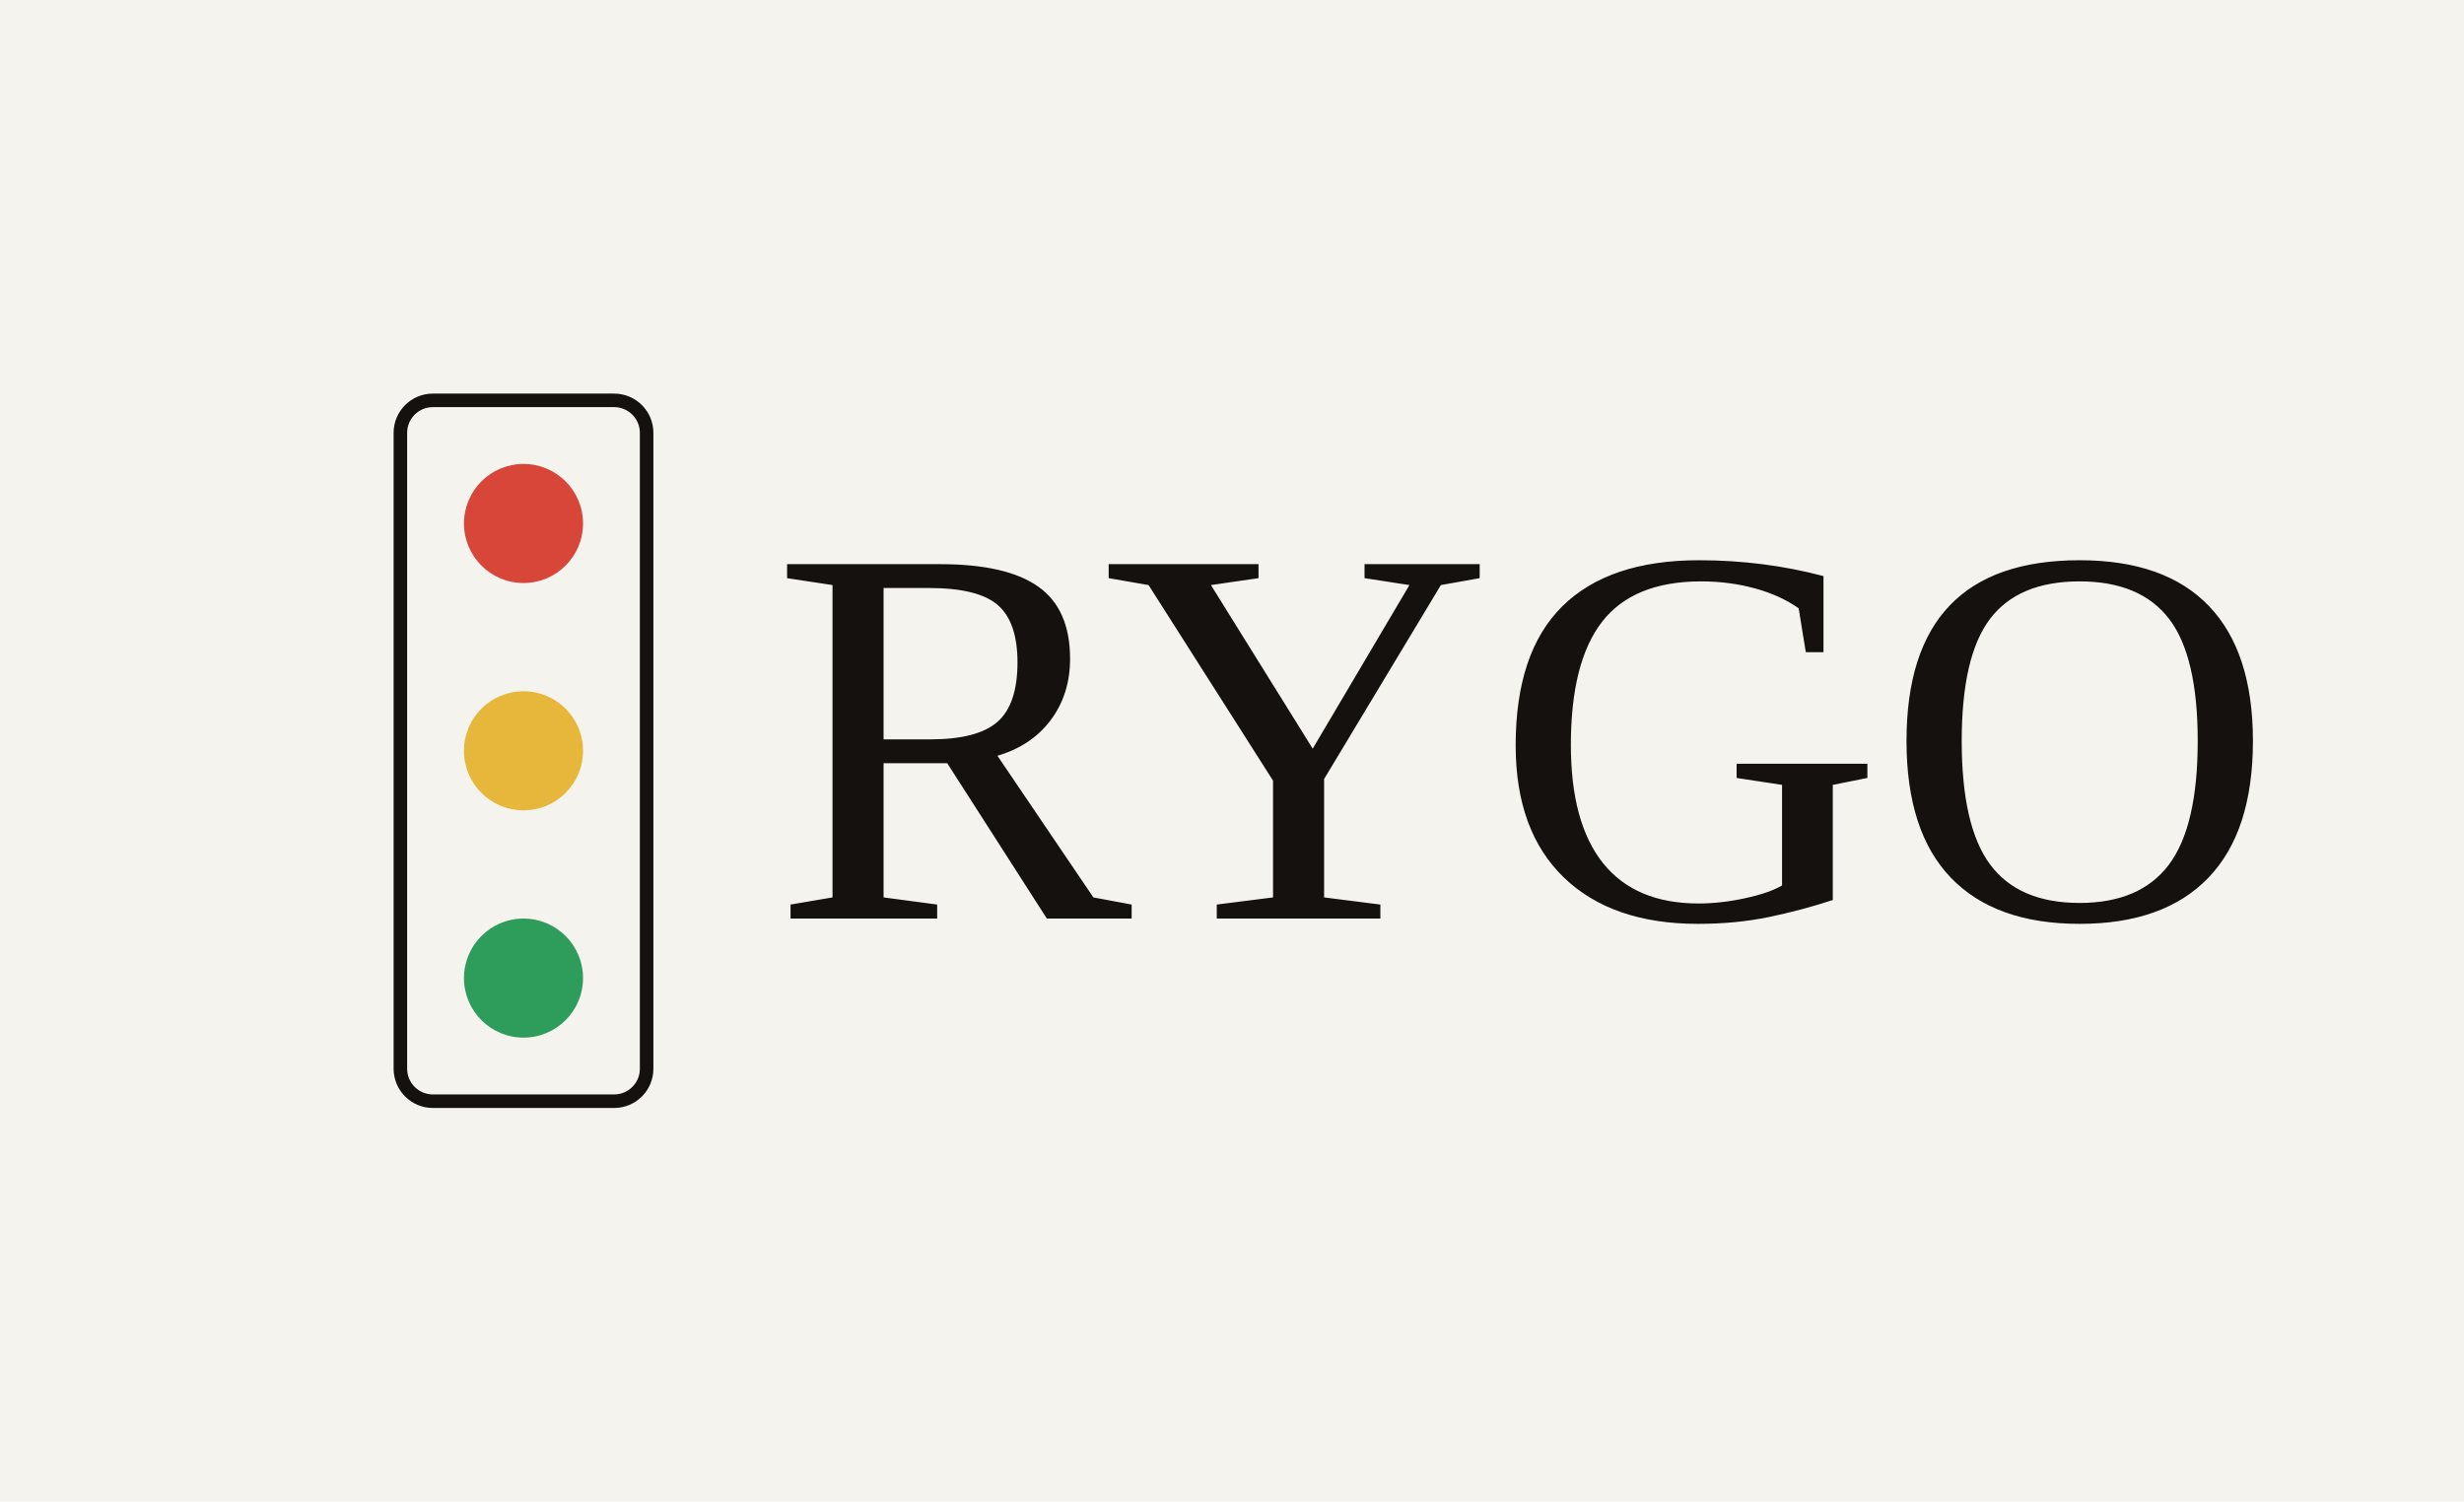
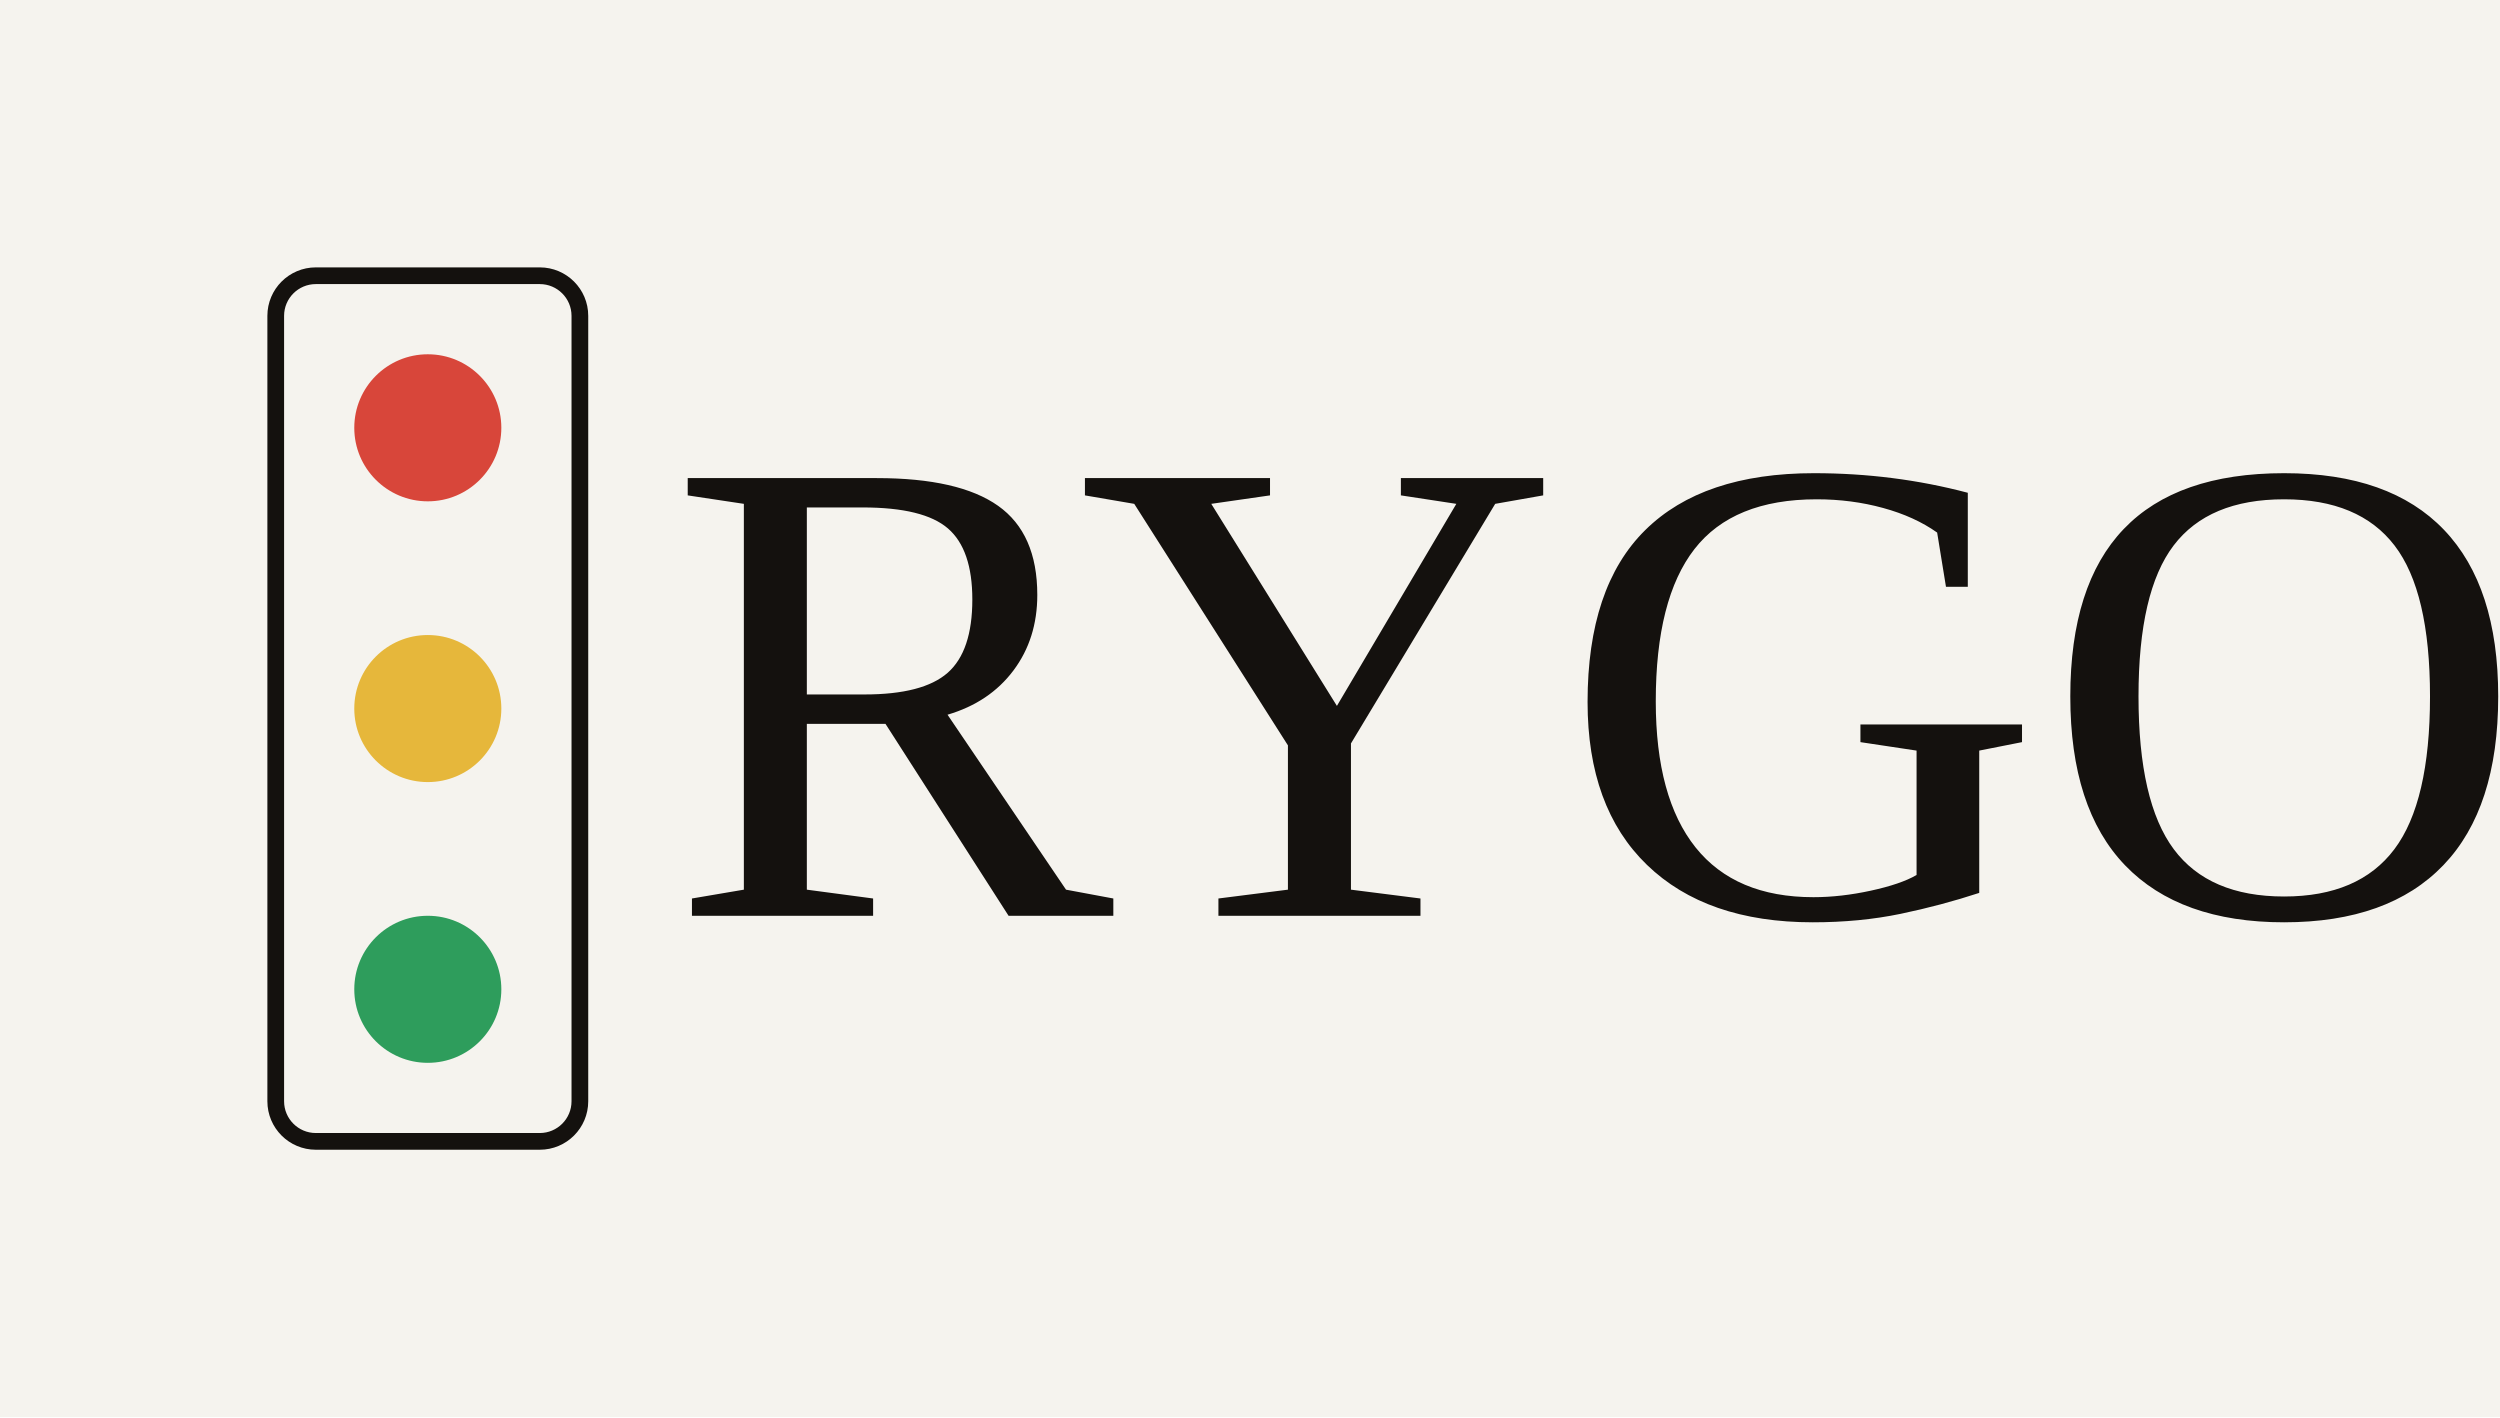
- <svg xmlns="http://www.w3.org/2000/svg" viewBox="0 0 500.8 305.2" width="500.8" height="305.2">
-   <rect width="500.8" height="305.2" fill="#F5F3EE" />
+ <svg xmlns="http://www.w3.org/2000/svg" viewBox="0 0 748 424" width="748" height="424">
+   <defs />
+   <rect width="748" height="424" fill="#F5F3EE" />
  <g transform="translate(80, 80)">
-     <svg viewBox="0 0 48 132" width="52.8" height="145.2">
+     <svg viewBox="0 0 48 132" width="96" height="264">
      <rect x="1.25" y="1.25" width="45.5" height="129.5" rx="6" ry="6" fill="none" stroke="#14110E" stroke-width="2.5" />
      <circle cx="24" cy="24" r="11" fill="#D8463A" />
      <circle cx="24" cy="66" r="11" fill="#E6B73B" />
      <circle cx="24" cy="108" r="11" fill="#2E9D5C" />
    </svg>
  </g>
-   <text class="wm" x="156.8" y="186.7" font-size="110" fill="#14110E">RYGO</text>
+   <text class="wm" x="200" y="274" font-size="200" fill="#14110E">RYGO</text>
</svg>
